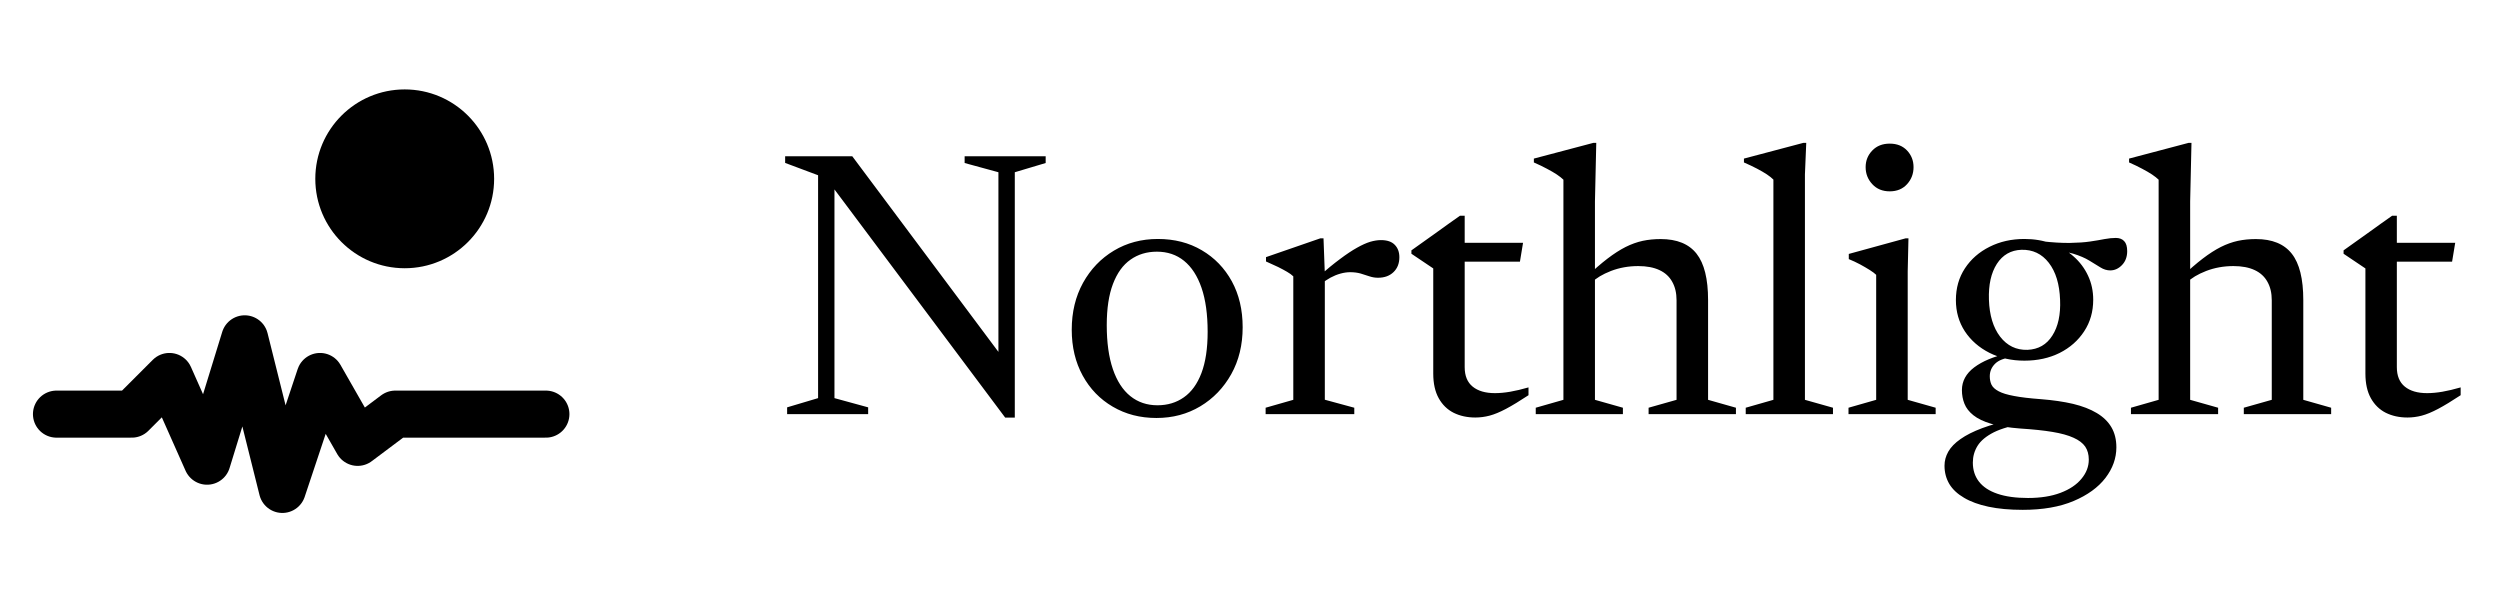
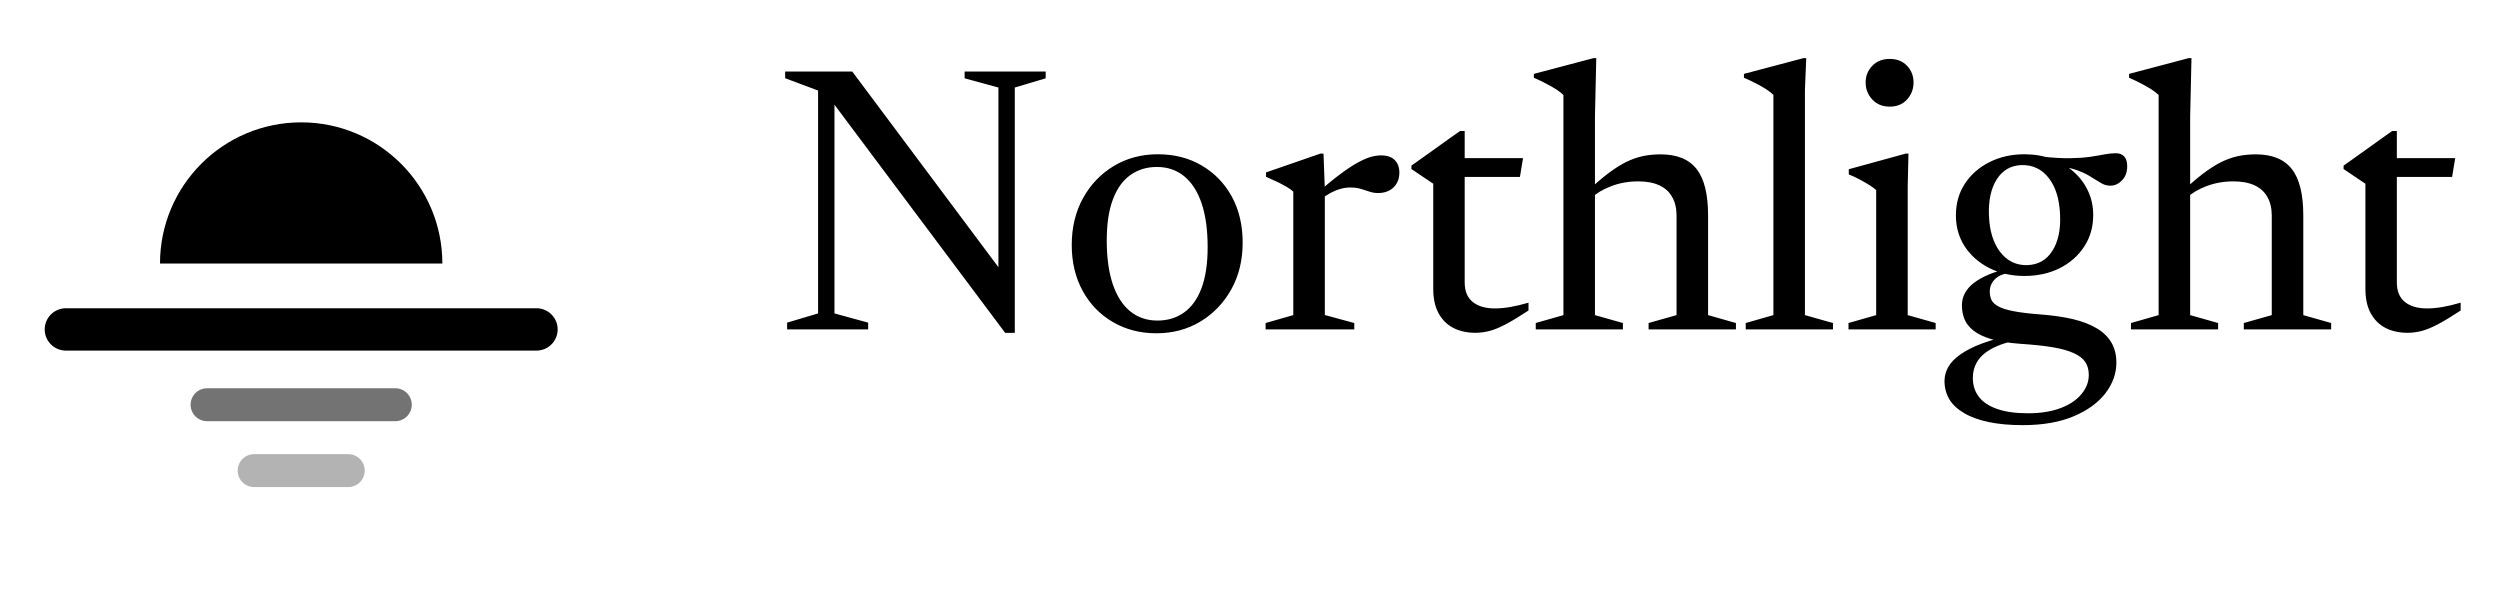
<svg xmlns="http://www.w3.org/2000/svg" width="265.62" height="64" viewBox="0 0 265.62 64" role="img" aria-label="Northlight">
-   <circle cx="43" cy="19" r="9.5" fill="currentColor" />
-   <polyline points="6,44 14,44 18,40 22,49 26,36 30,52 34,40 38,47 42,44 58,44" fill="none" stroke="currentColor" stroke-width="5" stroke-linecap="round" stroke-linejoin="round" />
-   <path transform="translate(82 44)" d="M4.92 -1.7V-25.38L1.42 -26.69V-27.4H8.55L25.09 -5.26L24.08 -2.74V-25.7L20.49 -26.68V-27.4H29.1V-26.68L25.82 -25.7V0.37H24.8L6.02 -24.73L6.66 -25.46V-1.7L10.24 -0.72V0H1.63V-0.72ZM40.98 -0.94Q42.59 -0.94 43.79 -1.79Q44.99 -2.63 45.65 -4.36Q46.31 -6.1 46.31 -8.74Q46.31 -11.53 45.66 -13.42Q45.01 -15.31 43.8 -16.29Q42.6 -17.26 40.92 -17.26Q39.31 -17.26 38.11 -16.41Q36.91 -15.57 36.25 -13.83Q35.59 -12.1 35.59 -9.45Q35.59 -6.69 36.24 -4.78Q36.89 -2.88 38.1 -1.91Q39.31 -0.94 40.98 -0.94ZM40.87 0.41Q38.27 0.41 36.23 -0.79Q34.19 -1.98 33.03 -4.1Q31.87 -6.22 31.87 -8.97Q31.87 -11.77 33.07 -13.95Q34.28 -16.13 36.35 -17.37Q38.42 -18.61 41.02 -18.61Q43.66 -18.61 45.69 -17.41Q47.72 -16.22 48.88 -14.11Q50.03 -12 50.03 -9.23Q50.03 -6.42 48.82 -4.25Q47.6 -2.07 45.53 -0.83Q43.46 0.41 40.87 0.41ZM64.72 -18.49Q65.71 -18.49 66.19 -17.99Q66.68 -17.49 66.68 -16.67Q66.68 -15.69 66.06 -15.09Q65.44 -14.49 64.41 -14.49Q63.95 -14.49 63.5 -14.64Q63.05 -14.8 62.56 -14.94Q62.06 -15.08 61.46 -15.08Q60.96 -15.08 60.42 -14.93Q59.88 -14.78 59.36 -14.5Q58.84 -14.22 58.4 -13.84L58.1 -14.62Q59.39 -15.75 60.39 -16.49Q61.39 -17.24 62.18 -17.68Q62.96 -18.12 63.58 -18.31Q64.2 -18.49 64.72 -18.49ZM58.76 -14.91V-1.53L61.89 -0.68V0H52.47V-0.68L55.41 -1.52V-14.64Q55.15 -14.89 54.75 -15.12Q54.36 -15.35 53.8 -15.63Q53.24 -15.9 52.51 -16.22V-16.68L58.29 -18.68H58.62ZM73.62 -4.99Q73.62 -3.61 74.47 -2.92Q75.32 -2.23 76.83 -2.23Q77.59 -2.23 78.46 -2.38Q79.33 -2.53 80.4 -2.84V-2.01Q78.99 -1.08 78.01 -0.56Q77.03 -0.04 76.27 0.16Q75.51 0.36 74.75 0.36Q73.46 0.36 72.45 -0.14Q71.44 -0.65 70.86 -1.69Q70.28 -2.73 70.28 -4.31V-15.48L67.96 -17.04V-17.4Q68.33 -17.66 68.76 -17.97Q69.2 -18.28 69.7 -18.64Q70.2 -18.99 70.75 -19.39Q71.3 -19.79 71.89 -20.21Q72.49 -20.63 73.12 -21.08H73.62V-17.57ZM72.37 -16.2V-18.2H79.82L79.49 -16.2ZM93.16 -0.68 96.13 -1.52V-12.1Q96.13 -13.25 95.67 -14.06Q95.22 -14.88 94.32 -15.3Q93.41 -15.73 92.06 -15.73Q90.51 -15.73 89.16 -15.21Q87.81 -14.68 87.14 -14L86.54 -14.57Q87.77 -15.74 88.79 -16.52Q89.81 -17.3 90.72 -17.76Q91.62 -18.21 92.53 -18.41Q93.43 -18.6 94.44 -18.6Q97.04 -18.6 98.26 -17.04Q99.48 -15.49 99.48 -12.12V-1.52L102.44 -0.68V0H93.16ZM90.43 0H81.17V-0.68L84.11 -1.52V-24.91Q83.84 -25.17 83.41 -25.46Q82.97 -25.75 82.36 -26.07Q81.75 -26.4 80.97 -26.74V-27.15L87.29 -28.82H87.6L87.46 -22.59V-1.52L90.43 -0.68ZM109.77 -1.52 112.75 -0.68V0H103.48V-0.68L106.42 -1.52V-24.92Q106.16 -25.18 105.73 -25.47Q105.29 -25.76 104.68 -26.08Q104.07 -26.4 103.29 -26.74V-27.15L109.6 -28.82H109.91L109.77 -25.47ZM118.78 -23.67Q117.63 -23.67 116.93 -24.43Q116.22 -25.19 116.22 -26.24Q116.22 -27.28 116.93 -28.01Q117.63 -28.74 118.78 -28.74Q119.93 -28.74 120.62 -28.01Q121.31 -27.28 121.31 -26.24Q121.31 -25.19 120.62 -24.43Q119.93 -23.67 118.78 -23.67ZM120.77 -18.68 120.69 -15.17V-1.52L123.66 -0.68V0H114.4V-0.68L117.34 -1.52V-14.8Q117.12 -15.02 116.66 -15.31Q116.2 -15.6 115.63 -15.91Q115.05 -16.22 114.43 -16.47V-17.02L120.48 -18.68ZM132.91 10.17Q130.84 10.17 129.28 9.84Q127.72 9.51 126.68 8.89Q125.63 8.28 125.11 7.42Q124.6 6.55 124.6 5.48Q124.6 4.7 125 3.99Q125.41 3.27 126.3 2.65Q127.19 2.02 128.6 1.49Q130.02 0.96 132.04 0.54L133.21 0.54L133.21 0.98Q131.07 1.32 129.84 1.93Q128.62 2.55 128.11 3.37Q127.61 4.18 127.61 5.15Q127.61 6.33 128.26 7.17Q128.92 8.02 130.22 8.46Q131.53 8.91 133.47 8.91Q135.48 8.91 136.93 8.36Q138.38 7.81 139.15 6.87Q139.93 5.94 139.93 4.83Q139.93 4.02 139.55 3.45Q139.16 2.89 138.31 2.51Q137.46 2.12 136.07 1.89Q134.69 1.66 132.66 1.53Q130.78 1.39 129.57 1.03Q128.36 0.67 127.67 0.12Q126.99 -0.42 126.72 -1.1Q126.45 -1.77 126.45 -2.55Q126.45 -3.98 127.76 -4.97Q129.07 -5.95 131.31 -6.45L131.75 -6.04Q130.54 -5.91 129.98 -5.36Q129.41 -4.8 129.41 -4.02Q129.41 -3.51 129.6 -3.11Q129.8 -2.72 130.35 -2.43Q130.9 -2.13 131.98 -1.93Q133.06 -1.72 134.83 -1.59Q136.76 -1.44 138.26 -1.09Q139.75 -0.73 140.77 -0.12Q141.8 0.49 142.33 1.39Q142.86 2.29 142.86 3.53Q142.86 5.26 141.7 6.78Q140.54 8.29 138.32 9.23Q136.1 10.17 132.91 10.17ZM133.09 -5.68Q131.04 -5.68 129.38 -6.51Q127.72 -7.35 126.76 -8.8Q125.81 -10.26 125.81 -12.12Q125.81 -14.03 126.77 -15.49Q127.73 -16.95 129.39 -17.78Q131.04 -18.61 133.09 -18.61Q134.66 -18.61 135.99 -18.12Q137.32 -17.64 138.31 -16.76Q139.3 -15.89 139.85 -14.71Q140.4 -13.54 140.4 -12.15Q140.4 -10.26 139.44 -8.8Q138.48 -7.33 136.83 -6.5Q135.18 -5.68 133.09 -5.68ZM133.41 -6.83Q135.15 -6.9 136.06 -8.35Q136.98 -9.79 136.88 -12.14Q136.79 -14.65 135.68 -16.08Q134.57 -17.51 132.77 -17.46Q131.09 -17.4 130.16 -15.96Q129.24 -14.52 129.32 -12.16Q129.4 -9.68 130.51 -8.23Q131.63 -6.78 133.41 -6.83ZM135.6 -17.39 134.9 -18.37Q136.67 -18.17 137.93 -18.19Q139.19 -18.21 140.07 -18.34Q140.96 -18.47 141.61 -18.6Q142.26 -18.72 142.8 -18.72Q143.38 -18.72 143.69 -18.38Q144.01 -18.05 144.01 -17.32Q144.01 -16.41 143.46 -15.84Q142.91 -15.27 142.21 -15.27Q141.68 -15.27 141.18 -15.58Q140.67 -15.9 139.99 -16.31Q139.31 -16.73 138.26 -17.05Q137.21 -17.37 135.6 -17.39ZM156.4 -0.68 159.37 -1.52V-12.1Q159.37 -13.25 158.91 -14.06Q158.46 -14.88 157.56 -15.3Q156.65 -15.73 155.3 -15.73Q153.75 -15.73 152.4 -15.21Q151.05 -14.68 150.38 -14L149.78 -14.57Q151.01 -15.74 152.03 -16.52Q153.05 -17.3 153.96 -17.76Q154.86 -18.21 155.77 -18.41Q156.67 -18.6 157.68 -18.6Q160.28 -18.6 161.5 -17.04Q162.72 -15.49 162.72 -12.12V-1.52L165.68 -0.68V0H156.4ZM153.67 0H144.41V-0.68L147.35 -1.52V-24.91Q147.08 -25.17 146.65 -25.46Q146.21 -25.75 145.6 -26.07Q144.99 -26.4 144.21 -26.74V-27.15L150.53 -28.82H150.84L150.7 -22.59V-1.52L153.67 -0.68ZM172.66 -4.99Q172.66 -3.61 173.51 -2.92Q174.36 -2.23 175.87 -2.23Q176.63 -2.23 177.5 -2.38Q178.37 -2.53 179.44 -2.84V-2.01Q178.03 -1.08 177.05 -0.56Q176.07 -0.04 175.31 0.16Q174.55 0.36 173.79 0.36Q172.5 0.36 171.49 -0.14Q170.48 -0.65 169.9 -1.69Q169.32 -2.73 169.32 -4.31V-15.48L167 -17.04V-17.4Q167.37 -17.66 167.8 -17.97Q168.24 -18.28 168.74 -18.64Q169.24 -18.99 169.79 -19.39Q170.34 -19.79 170.93 -20.21Q171.53 -20.63 172.16 -21.08H172.66V-17.57ZM171.41 -16.2V-18.2H178.86L178.53 -16.2Z" fill="currentColor" />
+   <path d="M17 28 A15 15 0 0 1 47 28 Z" fill="currentColor" />
+   <path d="M7 35 H57" stroke="currentColor" stroke-width="4.5" stroke-linecap="round" />
+   <path d="M22 43 H42" stroke="currentColor" stroke-width="3.5" stroke-linecap="round" opacity="0.55" />
+   <path d="M27 50 H37" stroke="currentColor" stroke-width="3.5" stroke-linecap="round" opacity="0.3" />
+   <path transform="translate(82 35)" d="M4.92 -1.7V-25.38L1.42 -26.69V-27.4H8.55L25.09 -5.26L24.08 -2.74V-25.7L20.49 -26.68V-27.4H29.1V-26.68L25.82 -25.7V0.37H24.8L6.02 -24.73L6.66 -25.46V-1.7L10.24 -0.72V0H1.63V-0.72ZM40.98 -0.94Q42.59 -0.94 43.79 -1.79Q44.99 -2.63 45.65 -4.36Q46.31 -6.1 46.31 -8.74Q46.31 -11.53 45.66 -13.42Q45.01 -15.31 43.8 -16.29Q42.6 -17.26 40.92 -17.26Q39.31 -17.26 38.11 -16.41Q36.91 -15.57 36.25 -13.83Q35.59 -12.1 35.59 -9.45Q35.59 -6.69 36.24 -4.78Q36.89 -2.88 38.1 -1.91Q39.31 -0.94 40.98 -0.94ZM40.87 0.41Q38.27 0.41 36.23 -0.79Q34.19 -1.98 33.03 -4.1Q31.87 -6.22 31.87 -8.97Q31.87 -11.77 33.07 -13.95Q34.28 -16.13 36.35 -17.37Q38.42 -18.61 41.02 -18.61Q43.66 -18.61 45.69 -17.41Q47.72 -16.22 48.88 -14.11Q50.03 -12 50.03 -9.23Q50.03 -6.42 48.82 -4.25Q47.6 -2.07 45.53 -0.83Q43.46 0.41 40.87 0.41ZM64.72 -18.49Q65.71 -18.49 66.19 -17.99Q66.68 -17.49 66.68 -16.67Q66.68 -15.69 66.06 -15.09Q65.44 -14.49 64.41 -14.49Q63.95 -14.49 63.5 -14.64Q63.05 -14.8 62.56 -14.94Q62.06 -15.08 61.46 -15.08Q60.96 -15.08 60.42 -14.93Q59.88 -14.78 59.36 -14.5Q58.84 -14.22 58.4 -13.84L58.1 -14.62Q59.39 -15.75 60.39 -16.49Q61.39 -17.24 62.18 -17.68Q62.96 -18.12 63.58 -18.31Q64.2 -18.49 64.72 -18.49ZM58.76 -14.91V-1.53L61.89 -0.68V0H52.47V-0.68L55.41 -1.52V-14.64Q55.15 -14.89 54.75 -15.12Q54.36 -15.35 53.8 -15.63Q53.24 -15.9 52.51 -16.22V-16.68L58.29 -18.68H58.62ZM73.62 -4.99Q73.62 -3.61 74.47 -2.92Q75.32 -2.23 76.83 -2.23Q77.59 -2.23 78.46 -2.38Q79.33 -2.53 80.4 -2.84V-2.01Q78.99 -1.08 78.01 -0.56Q77.03 -0.04 76.27 0.16Q75.51 0.36 74.75 0.36Q73.46 0.36 72.45 -0.14Q71.44 -0.65 70.86 -1.69Q70.28 -2.73 70.28 -4.31V-15.48L67.96 -17.04V-17.4Q68.33 -17.66 68.76 -17.97Q69.2 -18.28 69.7 -18.64Q70.2 -18.99 70.75 -19.39Q71.3 -19.79 71.89 -20.21Q72.49 -20.63 73.12 -21.08H73.62V-17.57ZM72.37 -16.2V-18.2H79.82L79.49 -16.2ZM93.16 -0.68 96.13 -1.52V-12.1Q96.13 -13.25 95.67 -14.06Q95.22 -14.88 94.32 -15.3Q93.41 -15.73 92.06 -15.73Q90.51 -15.73 89.16 -15.21Q87.81 -14.68 87.14 -14L86.54 -14.57Q87.77 -15.74 88.79 -16.52Q89.81 -17.3 90.72 -17.76Q91.62 -18.21 92.53 -18.41Q93.43 -18.6 94.44 -18.6Q97.04 -18.6 98.26 -17.04Q99.48 -15.49 99.48 -12.12V-1.52L102.44 -0.68V0H93.16ZM90.43 0H81.17V-0.68L84.11 -1.52V-24.91Q83.84 -25.17 83.41 -25.46Q82.97 -25.75 82.36 -26.07Q81.75 -26.4 80.97 -26.74V-27.15L87.29 -28.82H87.6L87.46 -22.59V-1.52L90.43 -0.68ZM109.77 -1.52 112.75 -0.68V0H103.48V-0.68L106.42 -1.52V-24.92Q106.16 -25.18 105.73 -25.47Q105.29 -25.76 104.68 -26.08Q104.07 -26.4 103.29 -26.74V-27.15L109.6 -28.82H109.91L109.77 -25.47ZM118.78 -23.67Q117.63 -23.67 116.93 -24.43Q116.22 -25.19 116.22 -26.24Q116.22 -27.28 116.93 -28.01Q117.63 -28.74 118.78 -28.74Q119.93 -28.74 120.62 -28.01Q121.31 -27.28 121.31 -26.24Q121.31 -25.19 120.62 -24.43Q119.93 -23.67 118.78 -23.67ZM120.77 -18.68 120.69 -15.17V-1.52L123.66 -0.68V0H114.4V-0.68L117.34 -1.52V-14.8Q117.12 -15.02 116.66 -15.31Q116.2 -15.6 115.63 -15.91Q115.05 -16.22 114.43 -16.47V-17.02L120.48 -18.68ZM132.91 10.17Q130.84 10.17 129.28 9.84Q127.72 9.51 126.68 8.89Q125.63 8.28 125.11 7.42Q124.6 6.55 124.6 5.48Q124.6 4.7 125 3.99Q125.41 3.27 126.3 2.65Q127.19 2.02 128.6 1.49Q130.02 0.96 132.04 0.54L133.21 0.54L133.21 0.98Q131.07 1.32 129.84 1.93Q128.62 2.55 128.11 3.37Q127.61 4.18 127.61 5.15Q127.61 6.33 128.26 7.17Q128.92 8.02 130.22 8.46Q131.53 8.91 133.47 8.91Q135.48 8.91 136.93 8.36Q138.38 7.81 139.15 6.87Q139.93 5.94 139.93 4.83Q139.93 4.02 139.55 3.45Q139.16 2.89 138.31 2.51Q137.46 2.12 136.07 1.89Q134.69 1.66 132.66 1.53Q130.78 1.39 129.57 1.03Q128.36 0.67 127.67 0.12Q126.99 -0.42 126.72 -1.1Q126.45 -1.77 126.45 -2.55Q126.45 -3.98 127.76 -4.97Q129.07 -5.95 131.31 -6.45L131.75 -6.04Q130.54 -5.91 129.98 -5.36Q129.41 -4.8 129.41 -4.02Q129.41 -3.51 129.6 -3.11Q129.8 -2.72 130.35 -2.43Q130.9 -2.13 131.98 -1.93Q133.06 -1.72 134.83 -1.59Q136.76 -1.44 138.26 -1.09Q139.75 -0.73 140.77 -0.12Q141.8 0.49 142.33 1.39Q142.86 2.29 142.86 3.53Q142.86 5.26 141.7 6.78Q140.54 8.29 138.32 9.23Q136.1 10.17 132.91 10.17ZM133.09 -5.68Q131.04 -5.68 129.38 -6.51Q127.72 -7.35 126.76 -8.8Q125.81 -10.26 125.81 -12.12Q125.81 -14.03 126.77 -15.49Q127.73 -16.95 129.39 -17.78Q131.04 -18.61 133.09 -18.61Q134.66 -18.61 135.99 -18.12Q137.32 -17.64 138.31 -16.76Q139.3 -15.89 139.85 -14.71Q140.4 -13.54 140.4 -12.15Q140.4 -10.26 139.44 -8.8Q138.48 -7.33 136.83 -6.5Q135.18 -5.68 133.09 -5.68ZM133.41 -6.83Q135.15 -6.9 136.06 -8.35Q136.98 -9.79 136.88 -12.14Q136.79 -14.65 135.68 -16.08Q134.57 -17.51 132.77 -17.46Q131.09 -17.4 130.16 -15.96Q129.24 -14.52 129.32 -12.16Q129.4 -9.68 130.51 -8.23Q131.63 -6.78 133.41 -6.83ZM135.6 -17.39 134.9 -18.37Q136.67 -18.17 137.93 -18.19Q139.19 -18.21 140.07 -18.34Q140.96 -18.47 141.61 -18.6Q142.26 -18.72 142.8 -18.72Q143.38 -18.72 143.69 -18.38Q144.01 -18.05 144.01 -17.32Q144.01 -16.41 143.46 -15.84Q142.91 -15.27 142.21 -15.27Q141.68 -15.27 141.18 -15.58Q140.67 -15.9 139.99 -16.31Q139.31 -16.73 138.26 -17.05Q137.21 -17.37 135.6 -17.39ZM156.4 -0.68 159.37 -1.52V-12.1Q159.37 -13.25 158.91 -14.06Q158.46 -14.88 157.56 -15.3Q156.65 -15.73 155.3 -15.73Q153.75 -15.73 152.4 -15.21Q151.05 -14.68 150.38 -14L149.78 -14.57Q151.01 -15.74 152.03 -16.52Q153.05 -17.3 153.96 -17.76Q154.86 -18.21 155.77 -18.41Q156.67 -18.6 157.68 -18.6Q160.28 -18.6 161.5 -17.04Q162.72 -15.49 162.72 -12.12V-1.52L165.68 -0.68V0H156.4ZM153.67 0H144.41V-0.68L147.35 -1.52V-24.91Q147.08 -25.17 146.65 -25.46Q146.21 -25.75 145.6 -26.07Q144.99 -26.4 144.21 -26.74V-27.15L150.53 -28.82H150.84L150.7 -22.59V-1.52L153.67 -0.68ZM172.66 -4.99Q172.66 -3.61 173.51 -2.92Q174.36 -2.23 175.87 -2.23Q176.63 -2.23 177.5 -2.38Q178.37 -2.53 179.44 -2.84V-2.01Q178.03 -1.08 177.05 -0.56Q176.07 -0.04 175.31 0.16Q174.55 0.36 173.79 0.36Q172.5 0.36 171.49 -0.14Q170.48 -0.65 169.9 -1.69Q169.32 -2.73 169.32 -4.31V-15.48L167 -17.04V-17.4Q167.37 -17.66 167.8 -17.97Q168.24 -18.28 168.74 -18.64Q169.24 -18.99 169.79 -19.39Q170.34 -19.79 170.93 -20.21Q171.53 -20.63 172.16 -21.08H172.66V-17.57ZM171.41 -16.2V-18.2H178.86L178.53 -16.2Z" fill="currentColor" />
</svg>
